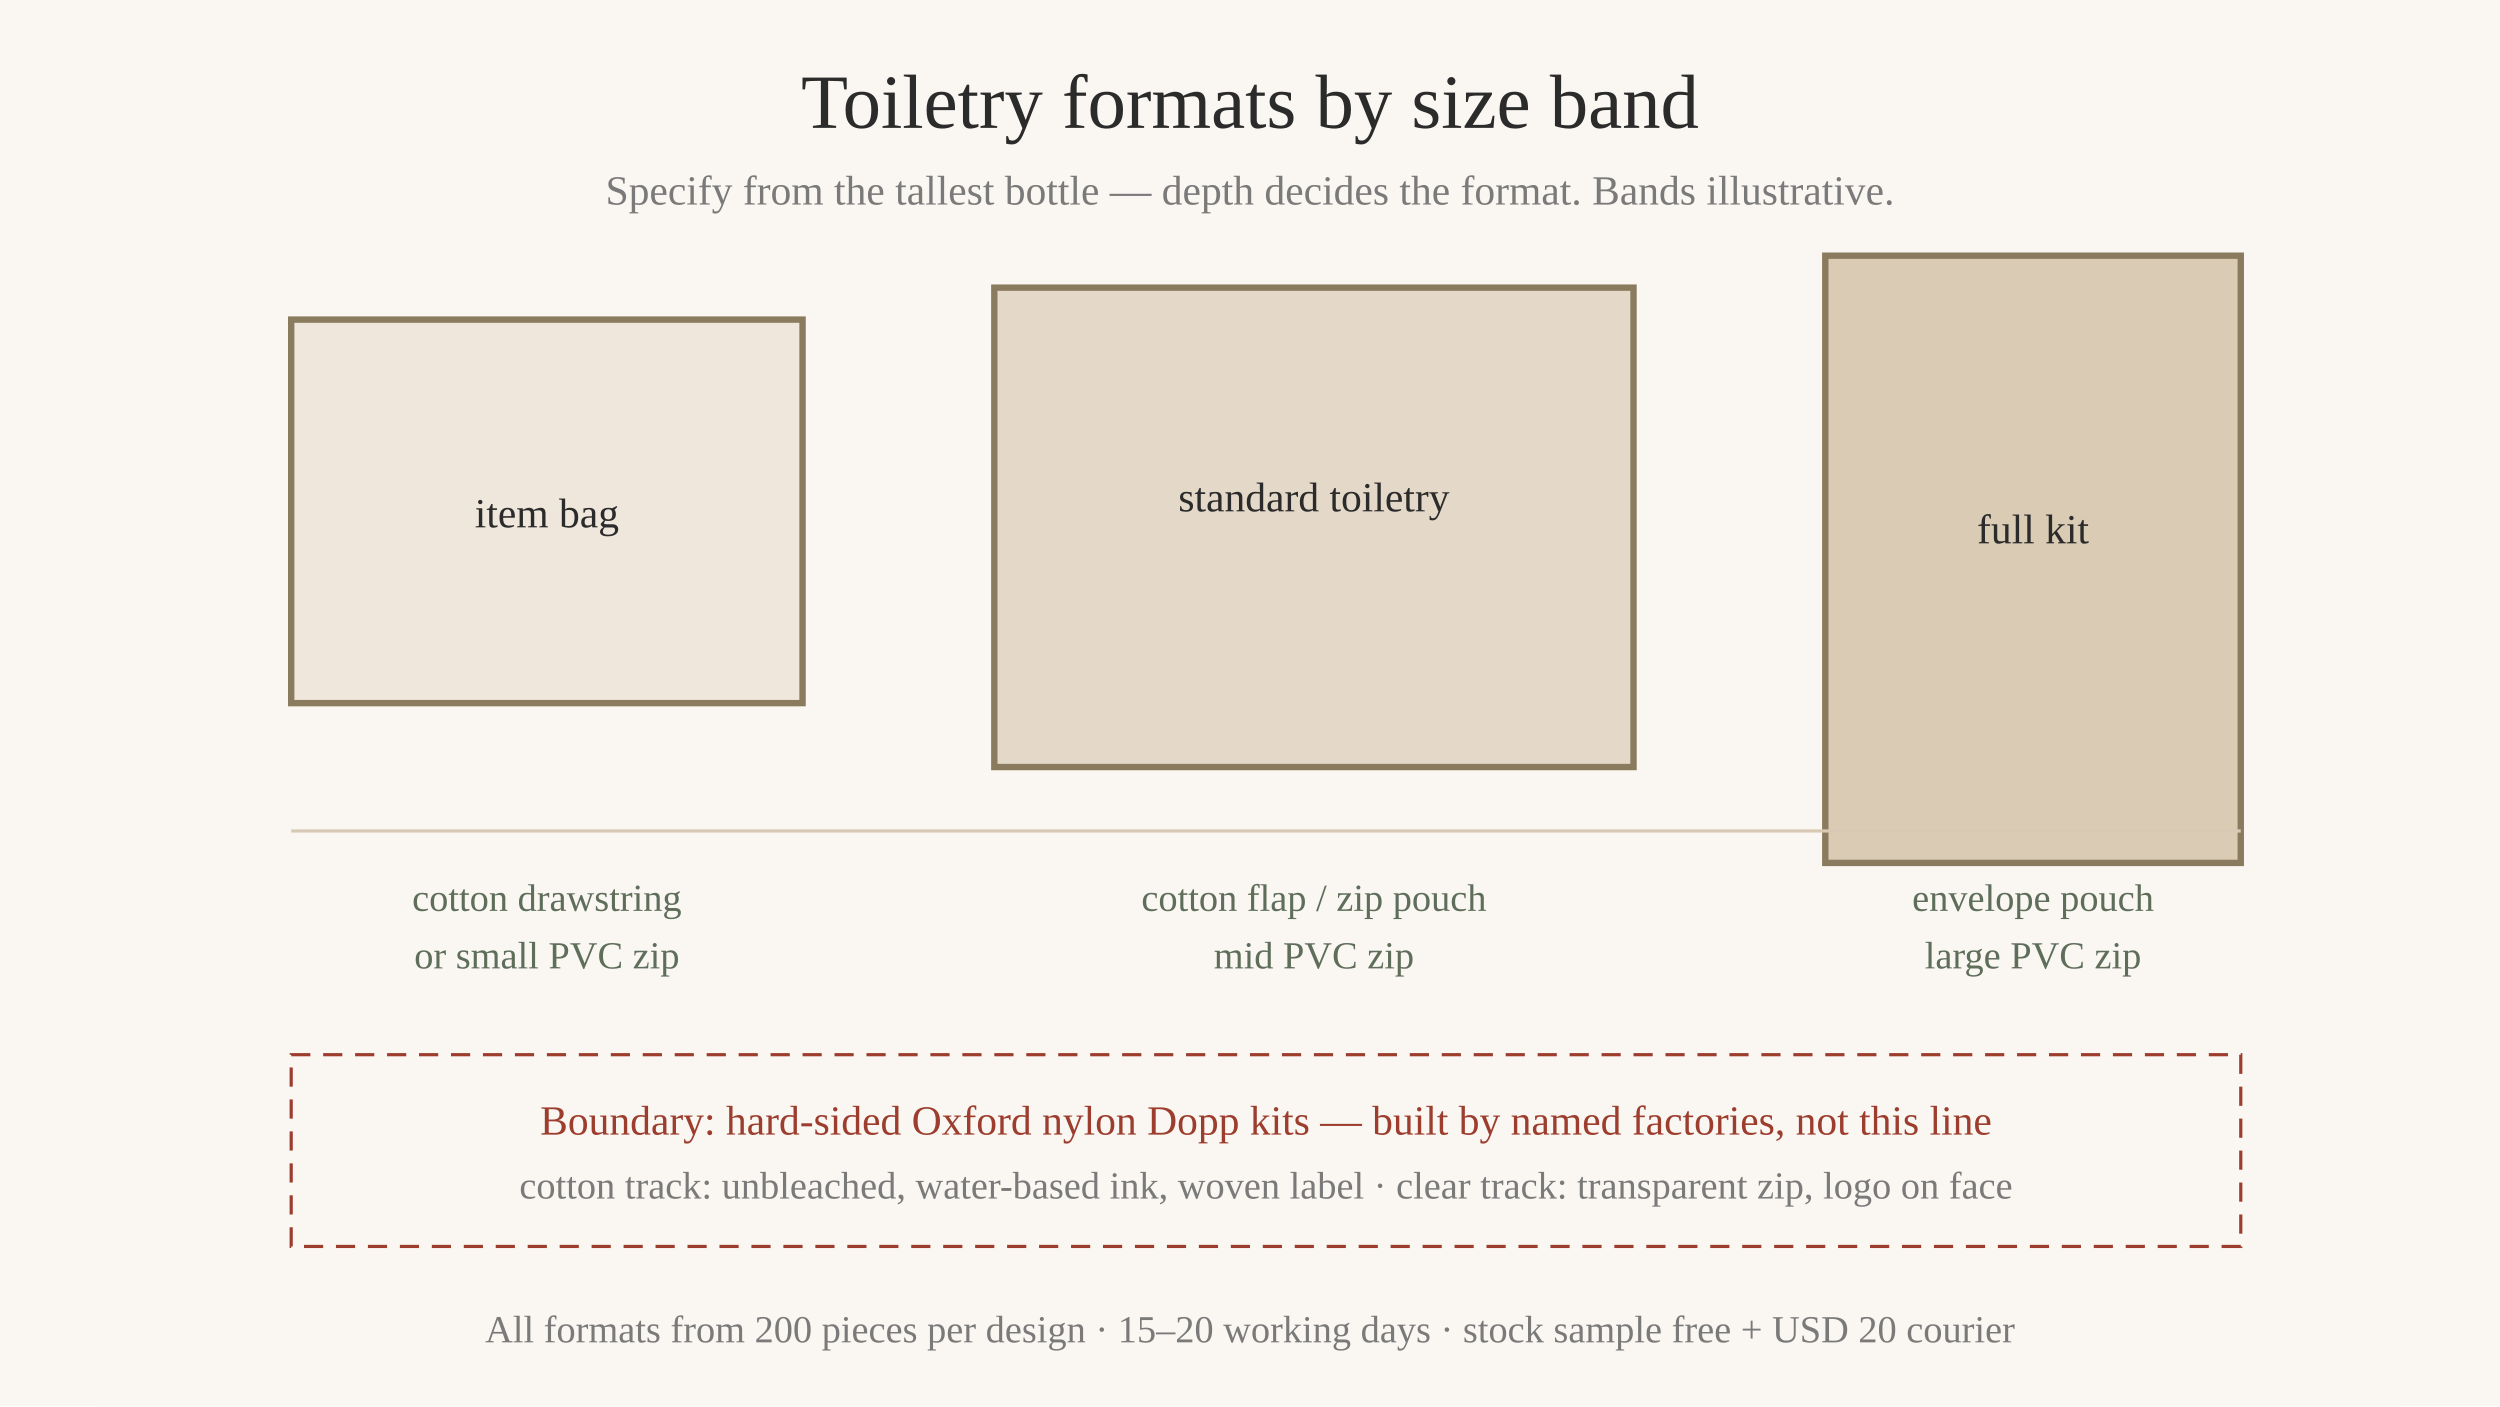
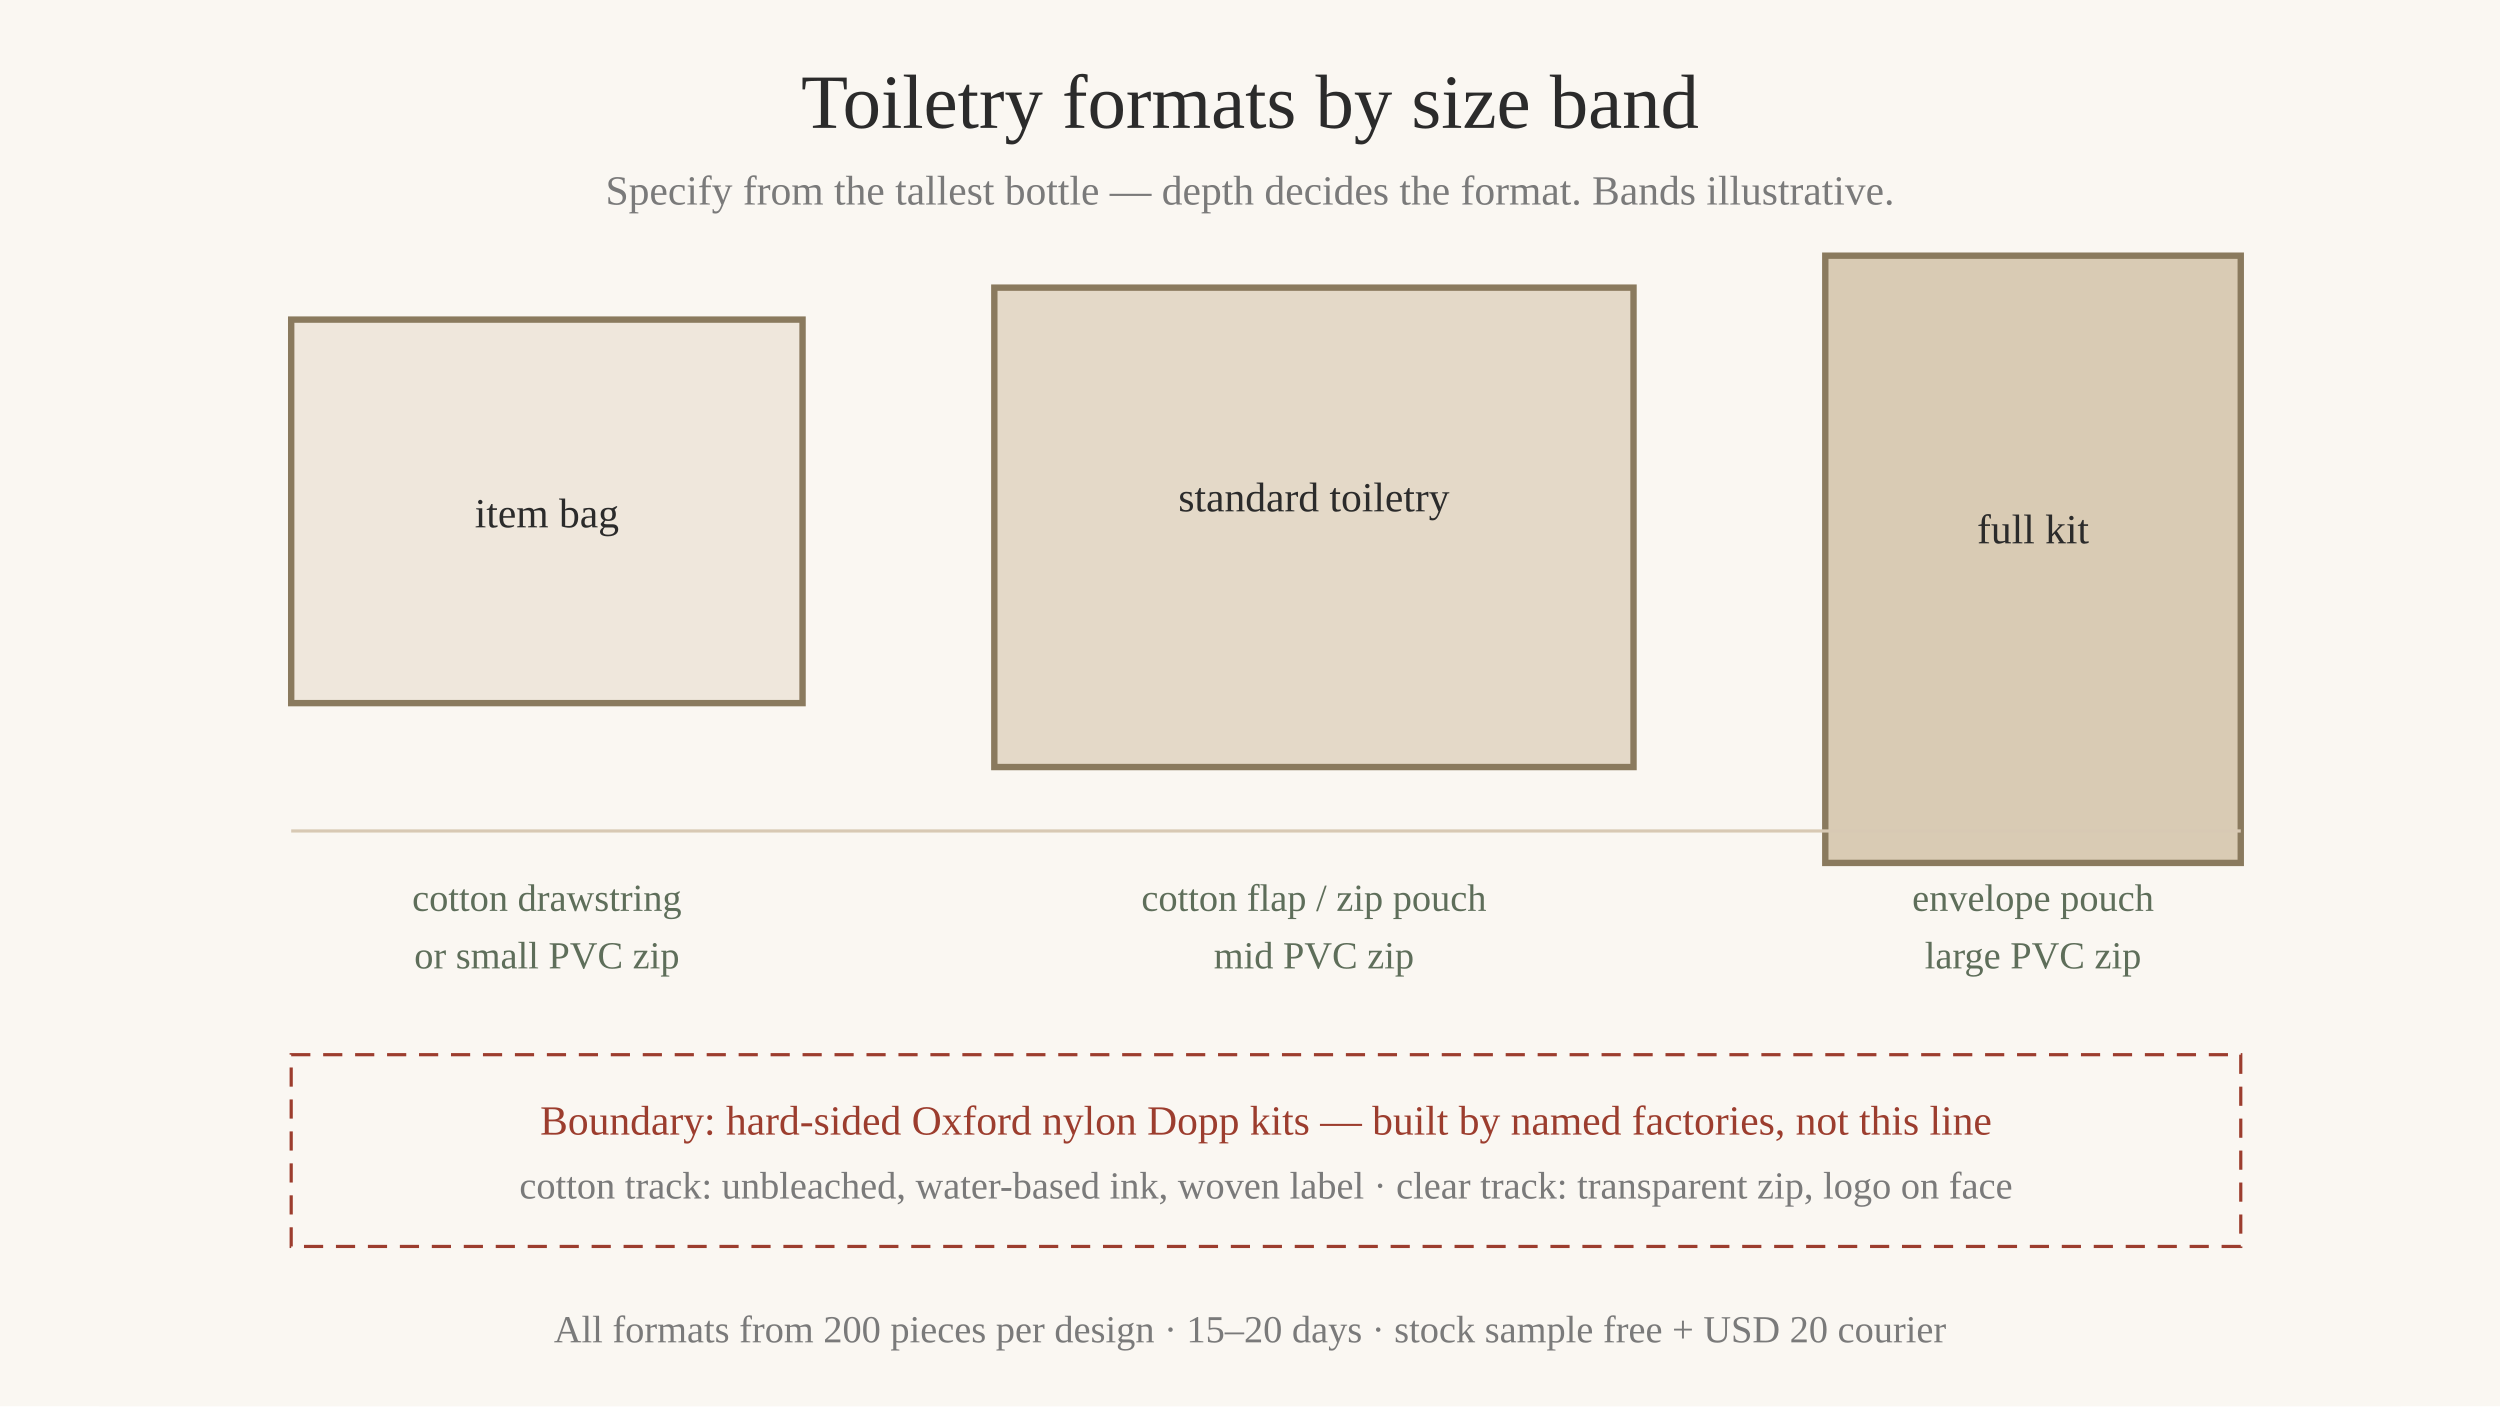
<svg xmlns="http://www.w3.org/2000/svg" viewBox="0 0 1200 675" width="1200" height="675" role="img">
  <rect width="1200" height="675" fill="#FAF7F2" />
  <g transform="translate(47.727 0) scale(1.53409)">
    <rect width="720" height="440" fill="#FAF7F2" />
    <text x="360" y="40" text-anchor="middle" font-size="24" fill="#2B2B2B">Toiletry formats by size band</text>
    <text x="360" y="64" text-anchor="middle" font-size="13" fill="#7A7A7A">Specify from the tallest bottle — depth decides the format. Bands illustrative.</text>
    <rect x="60" y="100" width="160" height="120" fill="#EFE7DC" stroke="#8A7A5E" stroke-width="2" />
    <text x="140" y="165" text-anchor="middle" font-size="13" fill="#2B2B2B">item bag</text>
    <rect x="280" y="90" width="200" height="150" fill="#E4D9C8" stroke="#8A7A5E" stroke-width="2" />
    <text x="380" y="160" text-anchor="middle" font-size="13" fill="#2B2B2B">standard toiletry</text>
    <rect x="540" y="80" width="130" height="190" fill="#D9CBB4" stroke="#8A7A5E" stroke-width="2" />
    <text x="605" y="170" text-anchor="middle" font-size="13" fill="#2B2B2B">full kit</text>
    <line x1="60" y1="260" x2="670" y2="260" stroke="#D8C9B4" />
    <text x="140" y="285" text-anchor="middle" font-size="12" fill="#5E6E5A">cotton drawstring</text>
    <text x="140" y="303" text-anchor="middle" font-size="12" fill="#5E6E5A">or small PVC zip</text>
    <text x="380" y="285" text-anchor="middle" font-size="12" fill="#5E6E5A">cotton flap / zip pouch</text>
    <text x="380" y="303" text-anchor="middle" font-size="12" fill="#5E6E5A">mid PVC zip</text>
    <text x="605" y="285" text-anchor="middle" font-size="12" fill="#5E6E5A">envelope pouch</text>
    <text x="605" y="303" text-anchor="middle" font-size="12" fill="#5E6E5A">large PVC zip</text>
    <rect x="60" y="330" width="610" height="60" fill="none" stroke="#9C3D2E" stroke-width="1" stroke-dasharray="6,4" />
    <text x="365" y="355" text-anchor="middle" font-size="13" fill="#9C3D2E">Boundary: hard-sided Oxford nylon Dopp kits — built by named factories, not this line</text>
    <text x="365" y="375" text-anchor="middle" font-size="12" fill="#7A7A7A">cotton track: unbleached, water-based ink, woven label · clear track: transparent zip, logo on face</text>
-     <text x="360" y="420" text-anchor="middle" font-size="12" fill="#7A7A7A">All formats from 200 pieces per design · 15–20 working days · stock sample free + USD 20 courier</text>
+     <text x="360" y="420" text-anchor="middle" font-size="12" fill="#7A7A7A">All formats from 200 pieces per design · 15–20 days · stock sample free + USD 20 courier</text>
  </g>
</svg>
